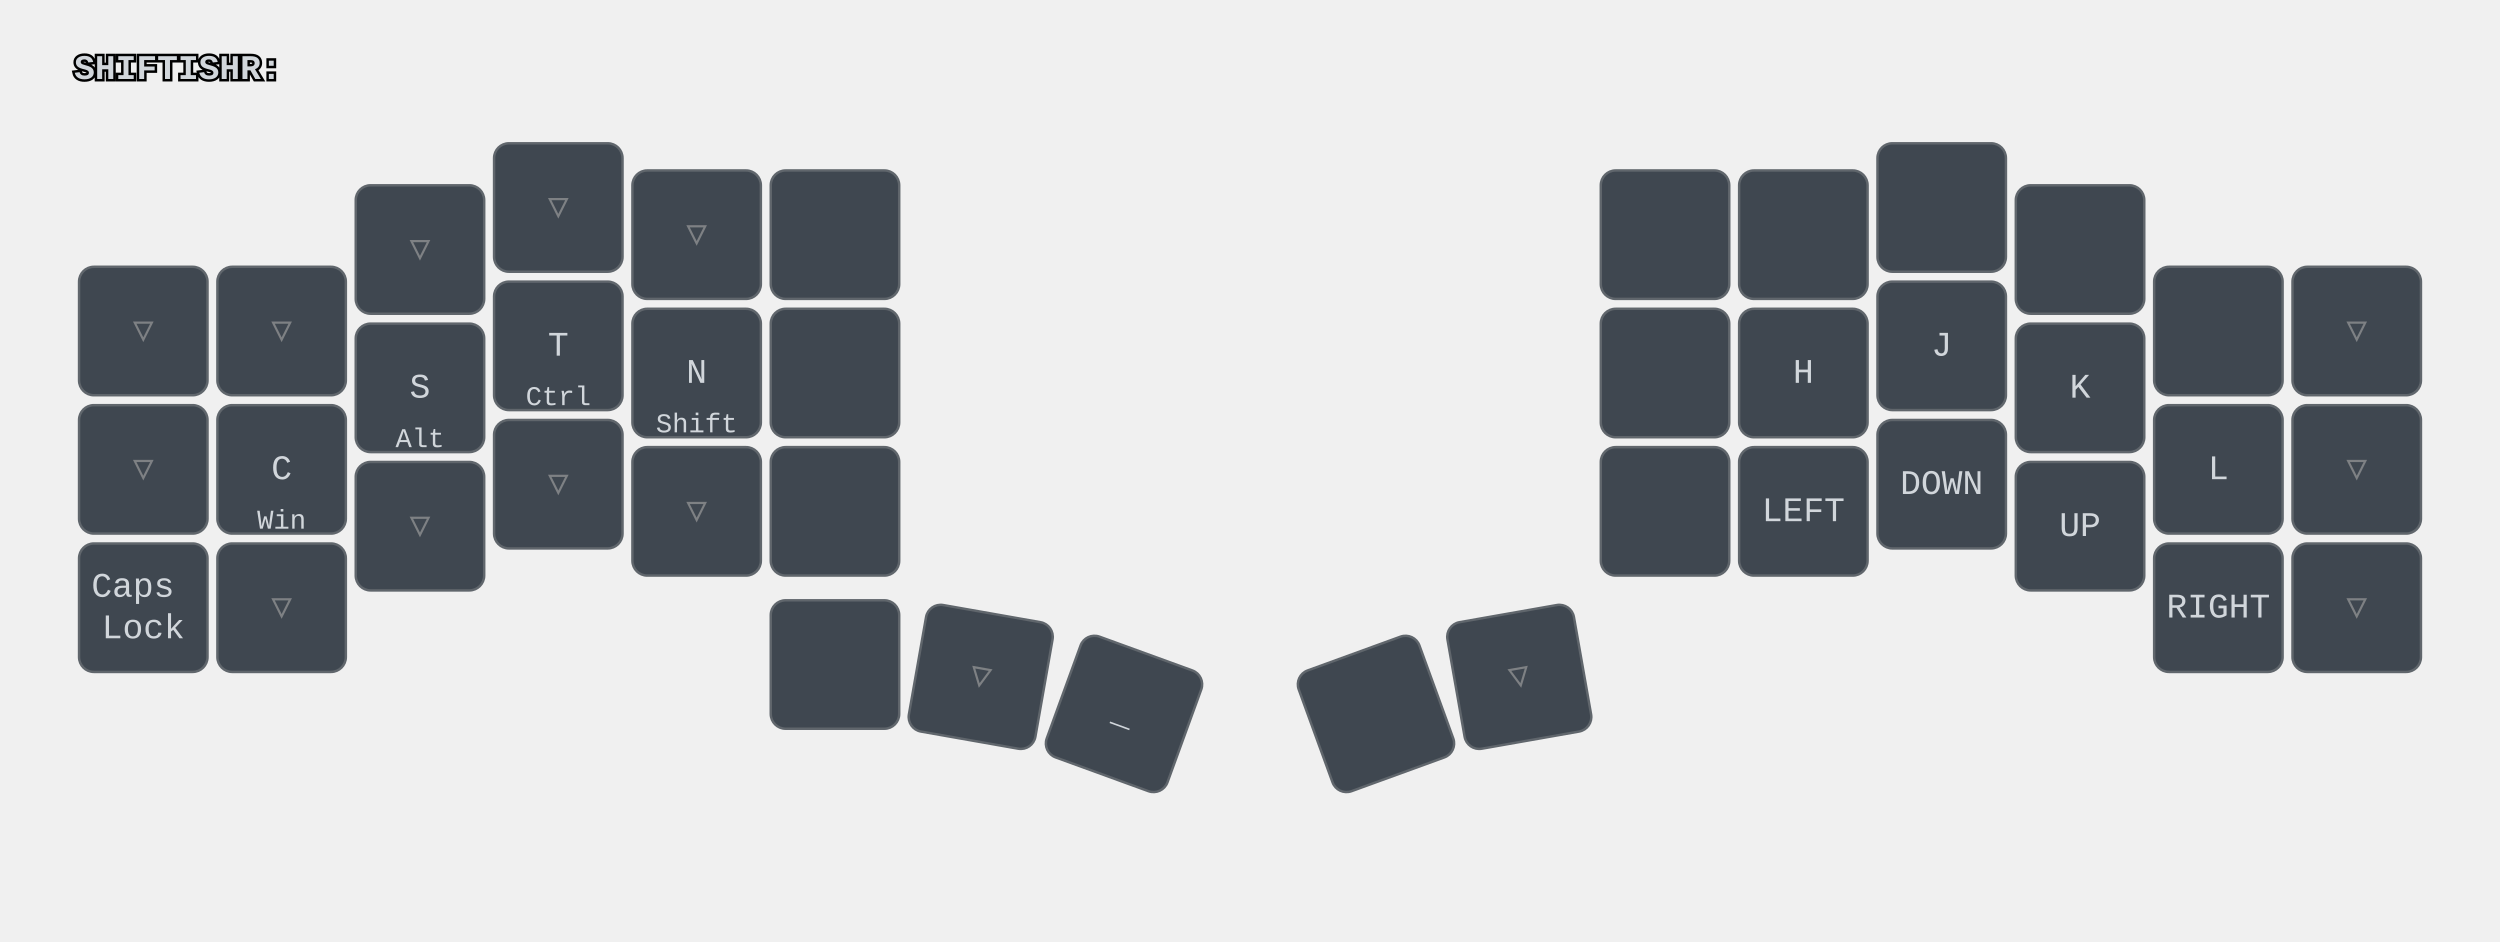
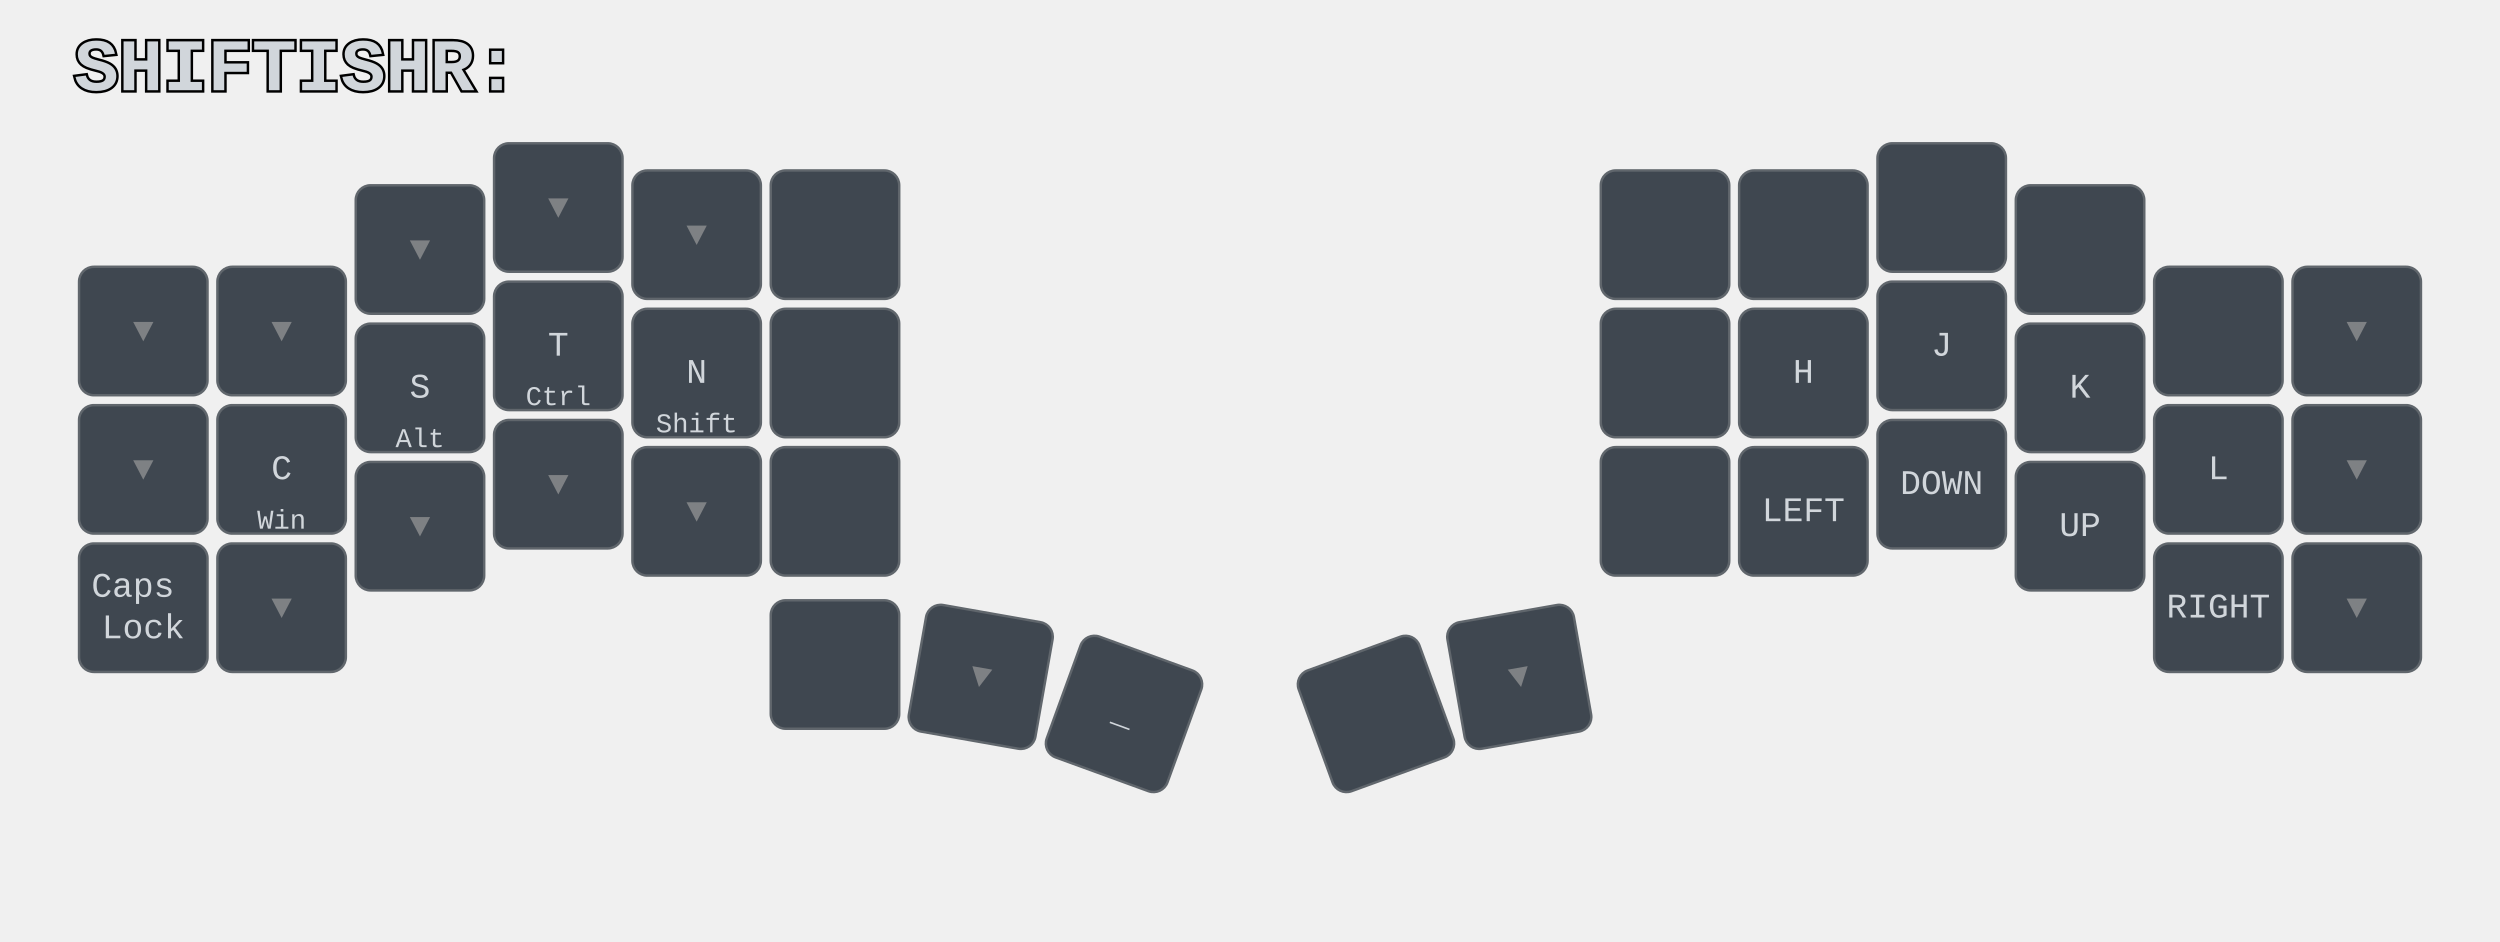
<svg xmlns="http://www.w3.org/2000/svg" width="1012" height="381" viewBox="0 0 1012 381" class="keymap">
  <defs>/* start glyphs */
<svg id="mdi:arrow-bottom-left">
      <svg id="mdi-arrow-bottom-left" viewBox="0 0 24 24">
        <path d="M19,6.41L17.59,5L7,15.59V9H5V19H15V17H8.41L19,6.41Z" />
      </svg>
    </svg>
    <svg id="mdi:arrow-bottom-right">
      <svg id="mdi-arrow-bottom-right" viewBox="0 0 24 24">
        <path d="M5,6.41L6.41,5L17,15.59V9H19V19H9V17H15.59L5,6.41Z" />
      </svg>
    </svg>
    <svg id="mdi:arrow-left">
      <svg id="mdi-arrow-left" viewBox="0 0 24 24">
        <path d="M20,11V13H8L13.5,18.5L12.08,19.92L4.16,12L12.08,4.08L13.5,5.5L8,11H20Z" />
      </svg>
    </svg>
    <svg id="mdi:arrow-right">
      <svg id="mdi-arrow-right" viewBox="0 0 24 24">
        <path d="M4,11V13H16L10.5,18.5L11.92,19.92L19.84,12L11.92,4.08L10.5,5.5L16,11H4Z" />
      </svg>
    </svg>
    <svg id="mdi:arrow-top-left">
      <svg id="mdi-arrow-top-left" viewBox="0 0 24 24">
        <path d="M19,17.59L17.59,19L7,8.41V15H5V5H15V7H8.41L19,17.59Z" />
      </svg>
    </svg>
    <svg id="mdi:arrow-top-right">
      <svg id="mdi-arrow-top-right" viewBox="0 0 24 24">
        <path d="M5,17.59L15.59,7H9V5H19V15H17V8.41L6.41,19L5,17.59Z" />
      </svg>
    </svg>
  </defs>/* end glyphs */
<style>/* inherit to force styles through use tags */
svg path {
    fill: inherit;
}

/* font and background color specifications */
svg.keymap {
-     font-family: SFMono-Regular,Consolas,Liberation Mono,Menlo,monospace;
+     font-family: Monaspace Krypton,Consolas,Liberation Mono,Menlo,monospace;
    font-size: 14px;
    font-kerning: normal;
    text-rendering: optimizeLegibility;
    fill: #24292e;
}

/* default key styling */
rect.key {
    fill: #f6f8fa;
    stroke: #c9cccf;
    stroke-width: 1;
}

/* default key side styling, only used is draw_key_sides is set */
rect.side {
    filter: brightness(90%);
}

/* color accent for combo boxes */
rect.combo, rect.combo-separate {
    fill: #cdf;
}

/* color accent for held keys */
rect.held, rect.combo.held {
    fill: #fdd;
}

/* color accent for ghost (optional) keys */
rect.ghost, rect.combo.ghost {
    stroke-dasharray: 4, 4;
    stroke-width: 2;
}

text {
    text-anchor: middle;
    dominant-baseline: middle;
}

/* styling for layer labels */
text.label {
+  font-size: 30px;
    font-weight: bold;
    text-anchor: start;
    stroke: white;
    stroke-width: 2;
    paint-order: stroke;
}

/* styling for combo tap, and key hold/shifted label text */
text.combo, text.hold, text.shifted {
    font-size: 11px;
}

text.hold {
    text-anchor: middle;
    dominant-baseline: auto;
}

text.shifted {
    text-anchor: middle;
    dominant-baseline: hanging;
}

/* styling for hold/shifted label text in combo box */
text.combo.hold, text.combo.shifted {
    font-size: 8px;
}

/* lighter symbol for transparent keys */
text.trans {
    fill: #7b7e81;
}

/* styling for combo dendrons */
path.combo {
    stroke-width: 1;
    stroke: gray;
    fill: none;
}

/* Start Tabler Icons Cleanup */
/* cannot use height/width with glyphs */
.icon-tabler &gt; path {
    fill: inherit;
    stroke: inherit;
    stroke-width: 2;
}
/* hide tabler's default box */
.icon-tabler &gt; path[stroke="none"][fill="none"] {
    visibility: hidden;
}
/* End Tabler Icons Cleanup */

svg.keymap { fill: #d1d6db; }
rect.key { fill: #3f4750; }
rect.key, rect.combo { stroke: #60666c; }
rect.combo, rect.combo-separate { fill: #1f3d7a; }
rect.held, rect.combo.held { fill: #854747; }
text.label, text.footer { stroke: black; }
text.trans { fill: #7e8184; }
path.combo { stroke: #7f7f7f; }
</style>
  <g transform="translate(30, 0)" class="layer-SHIFTISHR">
    <text x="0" y="28" class="label" id="SHIFTISHR">SHIFTISHR:</text>
    <g transform="translate(0, 56)">
      <g transform="translate(28, 78)" class="key trans keypos-0">
        <rect rx="6" ry="6" x="-26" y="-26" width="52" height="52" class="key trans" />
-         <text x="0" y="0" class="key trans tap">▽</text>
+         <text x="0" y="0" class="key trans tap">▼</text>
      </g>
      <g transform="translate(84, 78)" class="key trans keypos-1">
        <rect rx="6" ry="6" x="-26" y="-26" width="52" height="52" class="key trans" />
-         <text x="0" y="0" class="key trans tap">▽</text>
+         <text x="0" y="0" class="key trans tap">▼</text>
      </g>
      <g transform="translate(140, 45)" class="key trans keypos-2">
        <rect rx="6" ry="6" x="-26" y="-26" width="52" height="52" class="key trans" />
-         <text x="0" y="0" class="key trans tap">▽</text>
+         <text x="0" y="0" class="key trans tap">▼</text>
      </g>
      <g transform="translate(196, 28)" class="key trans keypos-3">
        <rect rx="6" ry="6" x="-26" y="-26" width="52" height="52" class="key trans" />
-         <text x="0" y="0" class="key trans tap">▽</text>
+         <text x="0" y="0" class="key trans tap">▼</text>
      </g>
      <g transform="translate(252, 39)" class="key trans keypos-4">
        <rect rx="6" ry="6" x="-26" y="-26" width="52" height="52" class="key trans" />
-         <text x="0" y="0" class="key trans tap">▽</text>
+         <text x="0" y="0" class="key trans tap">▼</text>
      </g>
      <g transform="translate(308, 39)" class="key keypos-5">
        <rect rx="6" ry="6" x="-26" y="-26" width="52" height="52" class="key" />
      </g>
      <g transform="translate(644, 39)" class="key keypos-6">
        <rect rx="6" ry="6" x="-26" y="-26" width="52" height="52" class="key" />
      </g>
      <g transform="translate(700, 39)" class="key keypos-7">
        <rect rx="6" ry="6" x="-26" y="-26" width="52" height="52" class="key" />
      </g>
      <g transform="translate(756, 28)" class="key keypos-8">
        <rect rx="6" ry="6" x="-26" y="-26" width="52" height="52" class="key" />
      </g>
      <g transform="translate(812, 45)" class="key keypos-9">
        <rect rx="6" ry="6" x="-26" y="-26" width="52" height="52" class="key" />
      </g>
      <g transform="translate(868, 78)" class="key keypos-10">
        <rect rx="6" ry="6" x="-26" y="-26" width="52" height="52" class="key" />
      </g>
      <g transform="translate(924, 78)" class="key trans keypos-11">
        <rect rx="6" ry="6" x="-26" y="-26" width="52" height="52" class="key trans" />
-         <text x="0" y="0" class="key trans tap">▽</text>
+         <text x="0" y="0" class="key trans tap">▼</text>
      </g>
      <g transform="translate(28, 134)" class="key trans keypos-12">
        <rect rx="6" ry="6" x="-26" y="-26" width="52" height="52" class="key trans" />
-         <text x="0" y="0" class="key trans tap">▽</text>
+         <text x="0" y="0" class="key trans tap">▼</text>
      </g>
      <g transform="translate(84, 134)" class="key keypos-13">
        <rect rx="6" ry="6" x="-26" y="-26" width="52" height="52" class="key" />
        <text x="0" y="0" class="key tap">C</text>
        <text x="0" y="24" class="key hold">Win</text>
      </g>
      <g transform="translate(140, 101)" class="key keypos-14">
        <rect rx="6" ry="6" x="-26" y="-26" width="52" height="52" class="key" />
        <text x="0" y="0" class="key tap">S</text>
        <text x="0" y="24" class="key hold">Alt</text>
      </g>
      <g transform="translate(196, 84)" class="key keypos-15">
        <rect rx="6" ry="6" x="-26" y="-26" width="52" height="52" class="key" />
        <text x="0" y="0" class="key tap">T</text>
        <text x="0" y="24" class="key hold">Ctrl</text>
      </g>
      <g transform="translate(252, 95)" class="key keypos-16">
        <rect rx="6" ry="6" x="-26" y="-26" width="52" height="52" class="key" />
        <text x="0" y="0" class="key tap">N</text>
        <text x="0" y="24" class="key hold">Shift</text>
      </g>
      <g transform="translate(308, 95)" class="key keypos-17">
        <rect rx="6" ry="6" x="-26" y="-26" width="52" height="52" class="key" />
      </g>
      <g transform="translate(644, 95)" class="key keypos-18">
        <rect rx="6" ry="6" x="-26" y="-26" width="52" height="52" class="key" />
      </g>
      <g transform="translate(700, 95)" class="key keypos-19">
        <rect rx="6" ry="6" x="-26" y="-26" width="52" height="52" class="key" />
        <text x="0" y="0" class="key tap">H</text>
      </g>
      <g transform="translate(756, 84)" class="key keypos-20">
        <rect rx="6" ry="6" x="-26" y="-26" width="52" height="52" class="key" />
        <text x="0" y="0" class="key tap">J</text>
      </g>
      <g transform="translate(812, 101)" class="key keypos-21">
        <rect rx="6" ry="6" x="-26" y="-26" width="52" height="52" class="key" />
        <text x="0" y="0" class="key tap">K</text>
      </g>
      <g transform="translate(868, 134)" class="key keypos-22">
        <rect rx="6" ry="6" x="-26" y="-26" width="52" height="52" class="key" />
        <text x="0" y="0" class="key tap">L</text>
      </g>
      <g transform="translate(924, 134)" class="key trans keypos-23">
        <rect rx="6" ry="6" x="-26" y="-26" width="52" height="52" class="key trans" />
-         <text x="0" y="0" class="key trans tap">▽</text>
+         <text x="0" y="0" class="key trans tap">▼</text>
      </g>
      <g transform="translate(28, 190)" class="key keypos-24">
        <rect rx="6" ry="6" x="-26" y="-26" width="52" height="52" class="key" />
        <text x="0" y="0" class="key tap">
          <tspan x="0" dy="-0.6em">Caps</tspan>
          <tspan x="0" dy="1.2em">Lock</tspan>
        </text>
      </g>
      <g transform="translate(84, 190)" class="key trans keypos-25">
        <rect rx="6" ry="6" x="-26" y="-26" width="52" height="52" class="key trans" />
-         <text x="0" y="0" class="key trans tap">▽</text>
+         <text x="0" y="0" class="key trans tap">▼</text>
      </g>
      <g transform="translate(140, 157)" class="key trans keypos-26">
        <rect rx="6" ry="6" x="-26" y="-26" width="52" height="52" class="key trans" />
-         <text x="0" y="0" class="key trans tap">▽</text>
+         <text x="0" y="0" class="key trans tap">▼</text>
      </g>
      <g transform="translate(196, 140)" class="key trans keypos-27">
        <rect rx="6" ry="6" x="-26" y="-26" width="52" height="52" class="key trans" />
-         <text x="0" y="0" class="key trans tap">▽</text>
+         <text x="0" y="0" class="key trans tap">▼</text>
      </g>
      <g transform="translate(252, 151)" class="key trans keypos-28">
        <rect rx="6" ry="6" x="-26" y="-26" width="52" height="52" class="key trans" />
-         <text x="0" y="0" class="key trans tap">▽</text>
+         <text x="0" y="0" class="key trans tap">▼</text>
      </g>
      <g transform="translate(308, 151)" class="key keypos-29">
        <rect rx="6" ry="6" x="-26" y="-26" width="52" height="52" class="key" />
      </g>
      <g transform="translate(644, 151)" class="key keypos-30">
        <rect rx="6" ry="6" x="-26" y="-26" width="52" height="52" class="key" />
      </g>
      <g transform="translate(700, 151)" class="key keypos-31">
        <rect rx="6" ry="6" x="-26" y="-26" width="52" height="52" class="key" />
        <text x="0" y="0" class="key tap">LEFT</text>
      </g>
      <g transform="translate(756, 140)" class="key keypos-32">
        <rect rx="6" ry="6" x="-26" y="-26" width="52" height="52" class="key" />
        <text x="0" y="0" class="key tap">DOWN</text>
      </g>
      <g transform="translate(812, 157)" class="key keypos-33">
        <rect rx="6" ry="6" x="-26" y="-26" width="52" height="52" class="key" />
        <text x="0" y="0" class="key tap">UP</text>
      </g>
      <g transform="translate(868, 190)" class="key keypos-34">
        <rect rx="6" ry="6" x="-26" y="-26" width="52" height="52" class="key" />
        <text x="0" y="0" class="key tap">RIGHT</text>
      </g>
      <g transform="translate(924, 190)" class="key trans keypos-35">
        <rect rx="6" ry="6" x="-26" y="-26" width="52" height="52" class="key trans" />
-         <text x="0" y="0" class="key trans tap">▽</text>
+         <text x="0" y="0" class="key trans tap">▼</text>
      </g>
      <g transform="translate(308, 213)" class="key keypos-36">
        <rect rx="6" ry="6" x="-26" y="-26" width="52" height="52" class="key" />
      </g>
      <g transform="translate(367, 218) rotate(10.0)" class="key trans keypos-37">
        <rect rx="6" ry="6" x="-26" y="-26" width="52" height="52" class="key trans" />
-         <text x="0" y="0" class="key trans tap">▽</text>
+         <text x="0" y="0" class="key trans tap">▼</text>
      </g>
      <g transform="translate(425, 233) rotate(20.0)" class="key keypos-38">
        <rect rx="6" ry="6" x="-26" y="-26" width="52" height="52" class="key" />
        <text x="0" y="0" class="key tap">_</text>
      </g>
      <g transform="translate(527, 233) rotate(-20.0)" class="key keypos-39">
        <rect rx="6" ry="6" x="-26" y="-26" width="52" height="52" class="key" />
      </g>
      <g transform="translate(585, 218) rotate(-10.0)" class="key trans keypos-40">
        <rect rx="6" ry="6" x="-26" y="-26" width="52" height="52" class="key trans" />
-         <text x="0" y="0" class="key trans tap">▽</text>
+         <text x="0" y="0" class="key trans tap">▼</text>
      </g>
    </g>
  </g>
</svg>
